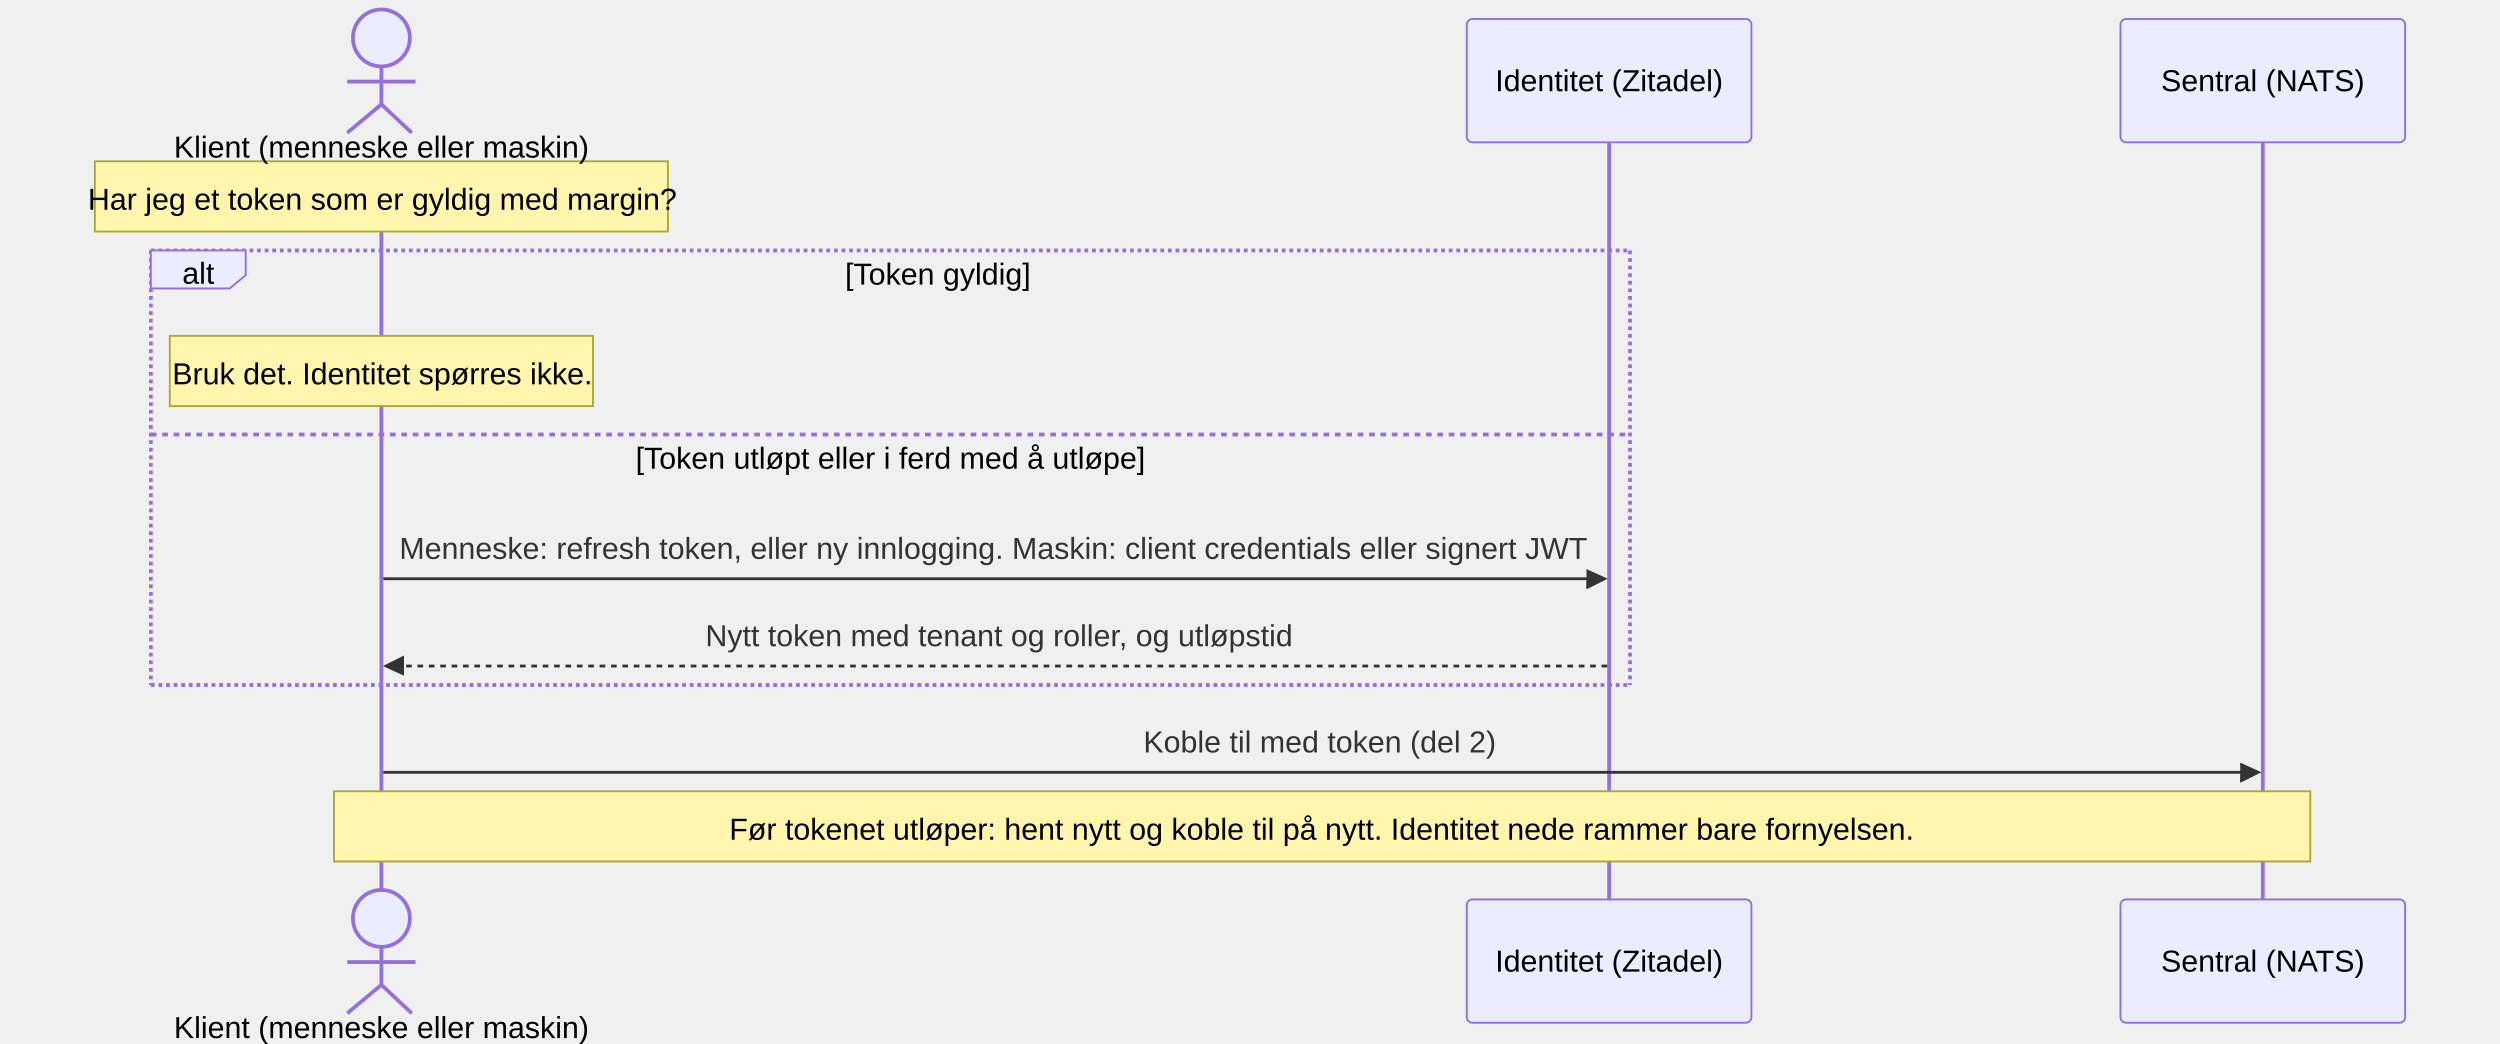
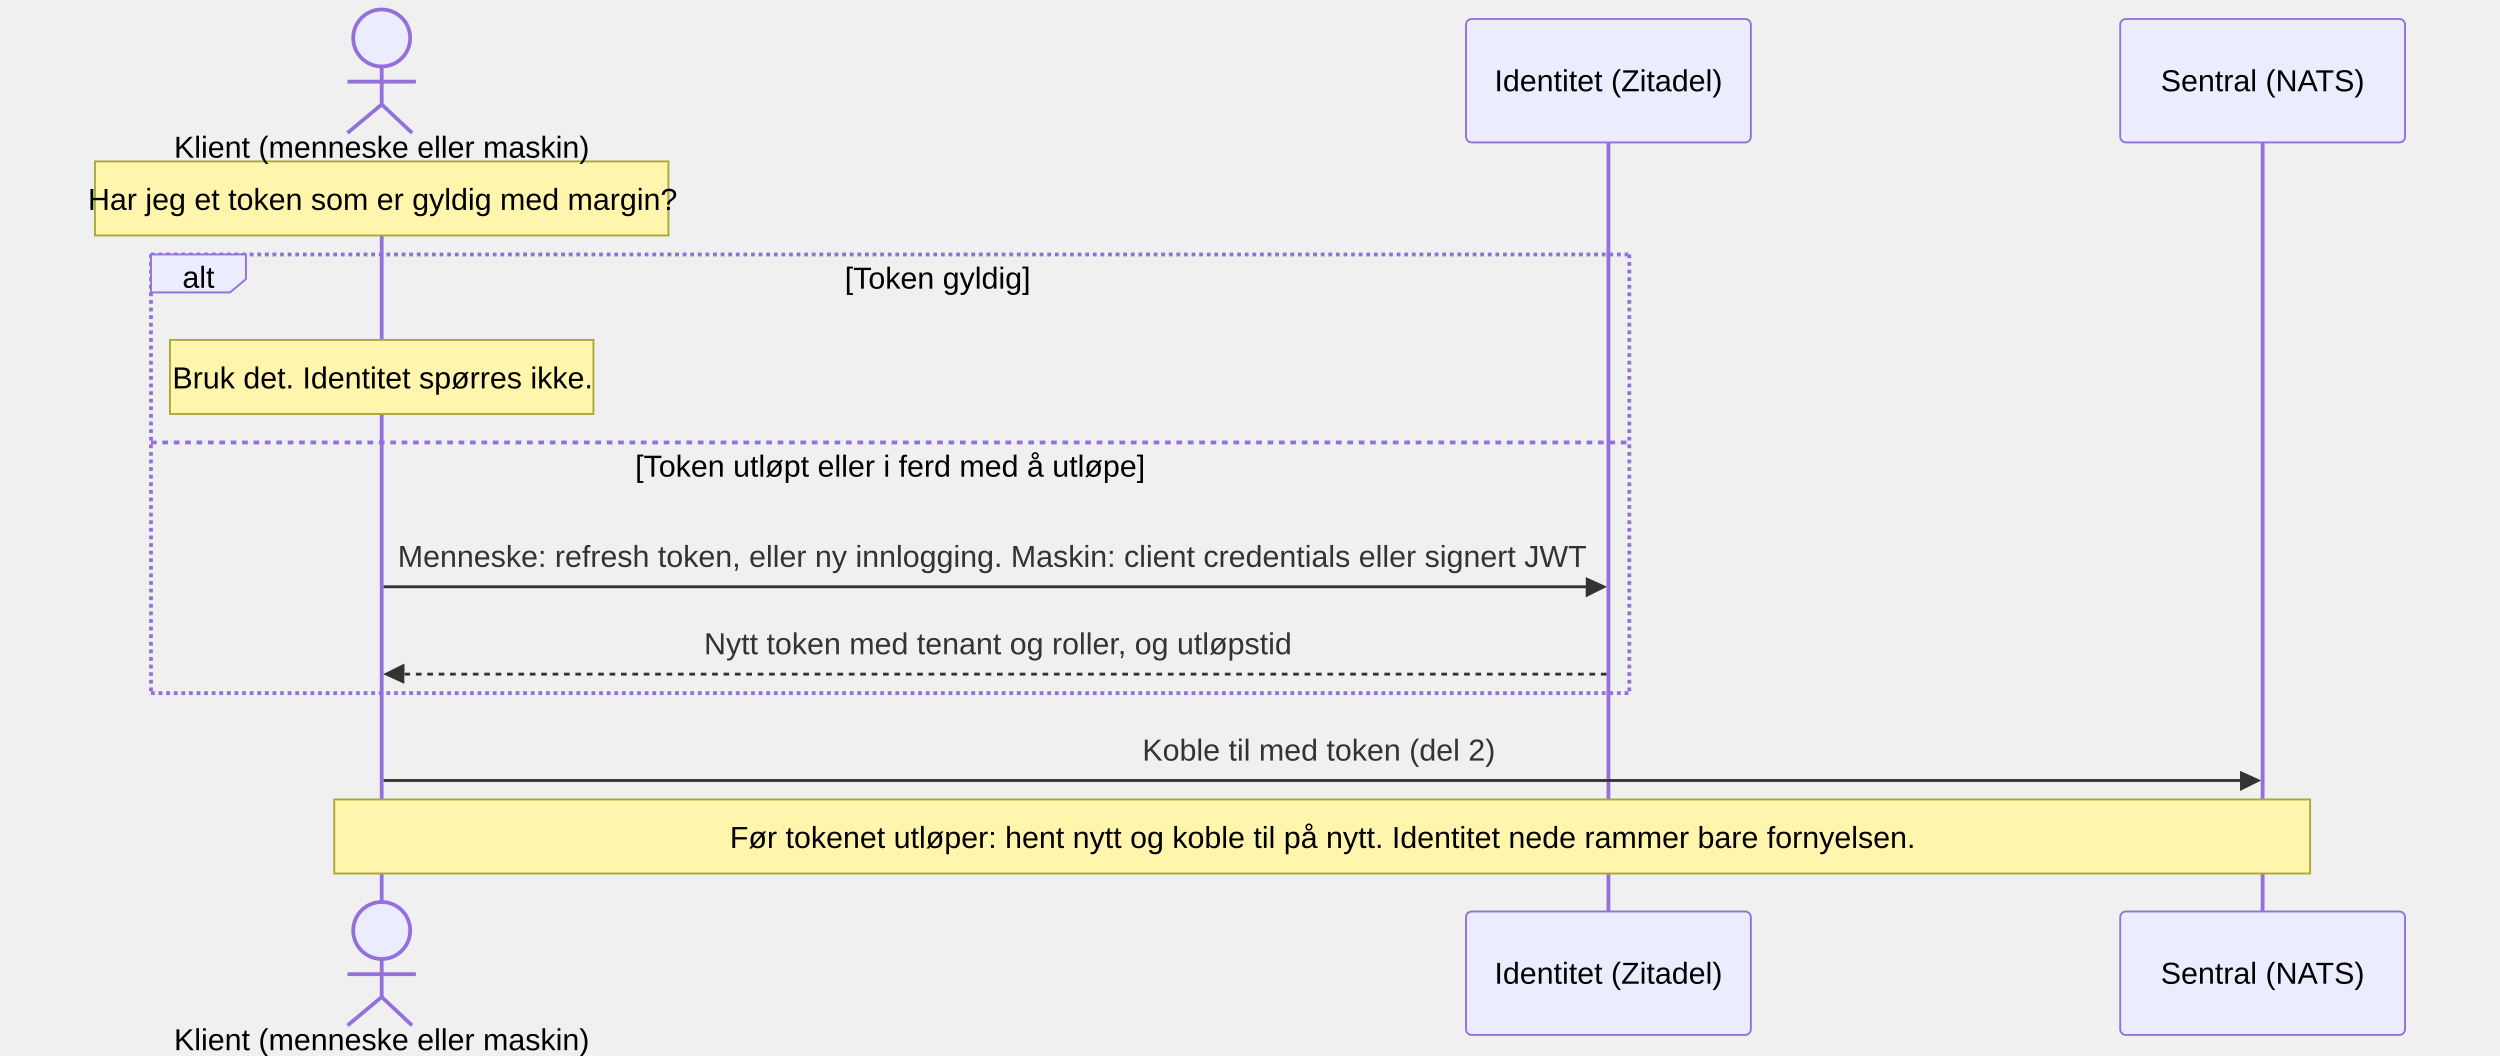
- <svg xmlns="http://www.w3.org/2000/svg" id="my-svg" width="100%" style="max-width: 1317.5px; background-color: white;" viewBox="-90.5 -10 1317.5 550" role="graphics-document document" aria-roledescription="sequence">
+ <svg xmlns="http://www.w3.org/2000/svg" id="my-svg" width="100%" style="max-width: 1316.5px; background-color: white;" viewBox="-90.5 -10 1316.5 556" role="graphics-document document" aria-roledescription="sequence">
  <g>
-     <rect x="1027" y="464" fill="#eaeaea" stroke="#666" width="150" height="65" name="N" rx="3" ry="3" class="actor actor-bottom" />
-     <text x="1102" y="496.5" dominant-baseline="central" alignment-baseline="central" class="actor actor-box" style="text-anchor: middle; font-size: 16px; font-weight: 400;">
-       <tspan x="1102" dy="0">Sentral (NATS)</tspan>
+     <rect x="1026" y="470" fill="#eaeaea" stroke="#666" width="150" height="65" name="N" rx="3" ry="3" class="actor actor-bottom" />
+     <text x="1101" y="502.5" dominant-baseline="central" alignment-baseline="central" class="actor actor-box" style="text-anchor: middle; font-size: 16px; font-weight: 400;">
+       <tspan x="1101" dy="0">Sentral (NATS)</tspan>
    </text>
  </g>
  <g>
-     <rect x="682.5" y="464" fill="#eaeaea" stroke="#666" width="150" height="65" name="Z" rx="3" ry="3" class="actor actor-bottom" />
-     <text x="757.5" y="496.5" dominant-baseline="central" alignment-baseline="central" class="actor actor-box" style="text-anchor: middle; font-size: 16px; font-weight: 400;">
-       <tspan x="757.5" dy="0">Identitet (Zitadel)</tspan>
+     <rect x="681.5" y="470" fill="#eaeaea" stroke="#666" width="150" height="65" name="Z" rx="3" ry="3" class="actor actor-bottom" />
+     <text x="756.5" y="502.5" dominant-baseline="central" alignment-baseline="central" class="actor actor-box" style="text-anchor: middle; font-size: 16px; font-weight: 400;">
+       <tspan x="756.5" dy="0">Identitet (Zitadel)</tspan>
    </text>
  </g>
  <g />
  <g>
-     <line id="actor2" x1="1102" y1="65" x2="1102" y2="464" class="actor-line 200" stroke-width="0.5px" stroke="#999" name="N" data-et="life-line" data-id="N" />
+     <line id="actor2" x1="1101" y1="65" x2="1101" y2="470" class="actor-line 200" stroke-width="0.5px" stroke="#999" name="N" data-et="life-line" data-id="N" />
    <g id="root-2" data-et="participant" data-type="participant" data-id="N">
-       <rect x="1027" y="0" fill="#eaeaea" stroke="#666" width="150" height="65" name="N" rx="3" ry="3" class="actor actor-top" />
-       <text x="1102" y="32.5" dominant-baseline="central" alignment-baseline="central" class="actor actor-box" style="text-anchor: middle; font-size: 16px; font-weight: 400;">
-         <tspan x="1102" dy="0">Sentral (NATS)</tspan>
+       <rect x="1026" y="0" fill="#eaeaea" stroke="#666" width="150" height="65" name="N" rx="3" ry="3" class="actor actor-top" />
+       <text x="1101" y="32.5" dominant-baseline="central" alignment-baseline="central" class="actor actor-box" style="text-anchor: middle; font-size: 16px; font-weight: 400;">
+         <tspan x="1101" dy="0">Sentral (NATS)</tspan>
      </text>
    </g>
  </g>
  <g>
-     <line id="actor1" x1="757.5" y1="65" x2="757.5" y2="464" class="actor-line 200" stroke-width="0.5px" stroke="#999" name="Z" data-et="life-line" data-id="Z" />
+     <line id="actor1" x1="756.5" y1="65" x2="756.5" y2="470" class="actor-line 200" stroke-width="0.5px" stroke="#999" name="Z" data-et="life-line" data-id="Z" />
    <g id="root-1" data-et="participant" data-type="participant" data-id="Z">
-       <rect x="682.5" y="0" fill="#eaeaea" stroke="#666" width="150" height="65" name="Z" rx="3" ry="3" class="actor actor-top" />
-       <text x="757.5" y="32.5" dominant-baseline="central" alignment-baseline="central" class="actor actor-box" style="text-anchor: middle; font-size: 16px; font-weight: 400;">
-         <tspan x="757.5" dy="0">Identitet (Zitadel)</tspan>
+       <rect x="681.5" y="0" fill="#eaeaea" stroke="#666" width="150" height="65" name="Z" rx="3" ry="3" class="actor actor-top" />
+       <text x="756.5" y="32.5" dominant-baseline="central" alignment-baseline="central" class="actor actor-box" style="text-anchor: middle; font-size: 16px; font-weight: 400;">
+         <tspan x="756.5" dy="0">Identitet (Zitadel)</tspan>
      </text>
    </g>
  </g>
  <g>
-     <line id="actor0" x1="110.5" y1="80" x2="110.5" y2="464" class="actor-line 200" stroke-width="0.5px" stroke="#999" name="K" data-et="life-line" data-id="K" />
+     <line id="actor0" x1="110.5" y1="80" x2="110.5" y2="470" class="actor-line 200" stroke-width="0.5px" stroke="#999" name="K" data-et="life-line" data-id="K" />
  </g>
  <style>#my-svg{font-family:"trebuchet ms",verdana,arial,sans-serif;font-size:16px;fill:#333;}@keyframes edge-animation-frame{from{stroke-dashoffset:0;}}@keyframes dash{to{stroke-dashoffset:0;}}#my-svg .edge-animation-slow{stroke-dasharray:9,5!important;stroke-dashoffset:900;animation:dash 50s linear infinite;stroke-linecap:round;}#my-svg .edge-animation-fast{stroke-dasharray:9,5!important;stroke-dashoffset:900;animation:dash 20s linear infinite;stroke-linecap:round;}#my-svg .error-icon{fill:#552222;}#my-svg .error-text{fill:#552222;stroke:#552222;}#my-svg .edge-thickness-normal{stroke-width:1px;}#my-svg .edge-thickness-thick{stroke-width:3.5px;}#my-svg .edge-pattern-solid{stroke-dasharray:0;}#my-svg .edge-thickness-invisible{stroke-width:0;fill:none;}#my-svg .edge-pattern-dashed{stroke-dasharray:3;}#my-svg .edge-pattern-dotted{stroke-dasharray:2;}#my-svg .marker{fill:#333333;stroke:#333333;}#my-svg .marker.cross{stroke:#333333;}#my-svg svg{font-family:"trebuchet ms",verdana,arial,sans-serif;font-size:16px;}#my-svg p{margin:0;}#my-svg .actor{stroke:#9370DB;fill:#ECECFF;stroke-width:1;}#my-svg rect.actor.outer-path[data-look="neo"]{filter:drop-shadow(1px 2px 2px rgba(185, 185, 185, 1));}#my-svg rect.note[data-look="neo"]{stroke:#aaaa33;fill:#fff5ad;filter:drop-shadow(1px 2px 2px rgba(185, 185, 185, 1));}#my-svg text.actor&gt;tspan{fill:black;stroke:none;}#my-svg .actor-line{stroke:#9370DB;}#my-svg .innerArc{stroke-width:1.5;stroke-dasharray:none;}#my-svg .messageLine0{stroke-width:1.5;stroke-dasharray:none;stroke:#333;}#my-svg .messageLine1{stroke-width:1.5;stroke-dasharray:2,2;stroke:#333;}#my-svg [id$="-arrowhead"] path{fill:#333;stroke:#333;}#my-svg .sequenceNumber{fill:white;}#my-svg [id$="-sequencenumber"]{fill:#333;}#my-svg [id$="-crosshead"] path{fill:#333;stroke:#333;}#my-svg .messageText{fill:#333;stroke:none;}#my-svg .labelBox{stroke:#9370DB;fill:#ECECFF;filter:none;}#my-svg .labelText,#my-svg .labelText&gt;tspan{fill:black;stroke:none;}#my-svg .loopText,#my-svg .loopText&gt;tspan{fill:black;stroke:none;}#my-svg .sectionTitle,#my-svg .sectionTitle&gt;tspan{fill:black;stroke:none;}#my-svg .loopLine{stroke-width:2px;stroke-dasharray:2,2;stroke:#9370DB;fill:#9370DB;}#my-svg .note{stroke:#aaaa33;fill:#fff5ad;}#my-svg .noteText,#my-svg .noteText&gt;tspan{fill:black;stroke:none;font-weight:normal;}#my-svg .activation0{fill:#f4f4f4;stroke:#666;}#my-svg .activation1{fill:#f4f4f4;stroke:#666;}#my-svg .activation2{fill:#f4f4f4;stroke:#666;}#my-svg .actorPopupMenu{position:absolute;}#my-svg .actorPopupMenuPanel{position:absolute;fill:#ECECFF;box-shadow:0px 8px 16px 0px rgba(0,0,0,0.2);filter:drop-shadow(3px 5px 2px rgb(0 0 0 / 0.4));}#my-svg .actor-man circle,#my-svg line{fill:#ECECFF;stroke-width:2px;}#my-svg g rect.rect{filter:drop-shadow(1px 2px 2px rgba(185, 185, 185, 1));stroke:#9370DB;}#my-svg .node .neo-node{stroke:#9370DB;}#my-svg [data-look="neo"].node rect,#my-svg [data-look="neo"].cluster rect,#my-svg [data-look="neo"].node polygon{stroke:#9370DB;filter:drop-shadow(1px 2px 2px rgba(185, 185, 185, 1));}#my-svg [data-look="neo"].swimlane.cluster rect{filter:none;}#my-svg [data-look="neo"].node path{stroke:#9370DB;stroke-width:1px;}#my-svg [data-look="neo"].node .outer-path{filter:drop-shadow(1px 2px 2px rgba(185, 185, 185, 1));}#my-svg [data-look="neo"].node .neo-line path{stroke:#9370DB;filter:none;}#my-svg [data-look="neo"].node circle{stroke:#9370DB;filter:drop-shadow(1px 2px 2px rgba(185, 185, 185, 1));}#my-svg [data-look="neo"].node circle .state-start{fill:#000000;}#my-svg [data-look="neo"].icon-shape .icon{fill:#9370DB;filter:drop-shadow(1px 2px 2px rgba(185, 185, 185, 1));}#my-svg [data-look="neo"].icon-shape .icon-neo path{stroke:#9370DB;filter:drop-shadow(1px 2px 2px rgba(185, 185, 185, 1));}#my-svg :root{--mermaid-font-family:"trebuchet ms",verdana,arial,sans-serif;}</style>
  <g />
  <defs>
    <symbol id="my-svg-computer" width="24" height="24">
      <path transform="scale(.5)" d="M2 2v13h20v-13h-20zm18 11h-16v-9h16v9zm-10.228 6l.466-1h3.524l.467 1h-4.457zm14.228 3h-24l2-6h2.104l-1.33 4h18.45l-1.297-4h2.073l2 6zm-5-10h-14v-7h14v7z" />
    </symbol>
  </defs>
  <defs>
    <symbol id="my-svg-database" fill-rule="evenodd" clip-rule="evenodd">
      <path transform="scale(.5)" d="M12.258.001l.256.004.255.005.253.008.251.01.249.012.247.015.246.016.242.019.241.02.239.023.236.024.233.027.231.028.229.031.225.032.223.034.22.036.217.038.214.04.211.041.208.043.205.045.201.046.198.048.194.05.191.051.187.053.183.054.18.056.175.057.172.059.168.06.163.061.16.063.155.064.15.066.074.033.073.033.071.034.07.034.069.035.068.035.067.035.066.035.064.036.064.036.062.036.06.036.06.037.058.037.058.037.055.038.055.038.053.038.052.038.051.039.05.039.048.039.047.039.045.04.044.04.043.04.041.04.04.041.039.041.037.041.036.041.034.041.033.042.032.042.03.042.029.042.027.042.026.043.024.043.023.043.021.043.02.043.018.044.017.043.015.044.013.044.012.044.011.045.009.044.007.045.006.045.004.045.002.045.001.045v17l-.001.045-.002.045-.004.045-.006.045-.007.045-.009.044-.011.045-.012.044-.013.044-.015.044-.017.043-.018.044-.02.043-.021.043-.023.043-.024.043-.026.043-.027.042-.029.042-.03.042-.032.042-.033.042-.034.041-.036.041-.037.041-.039.041-.04.041-.041.04-.043.04-.044.04-.045.04-.047.039-.048.039-.05.039-.051.039-.052.038-.053.038-.055.038-.055.038-.058.037-.058.037-.06.037-.06.036-.062.036-.064.036-.064.036-.066.035-.067.035-.068.035-.069.035-.07.034-.071.034-.073.033-.074.033-.15.066-.155.064-.16.063-.163.061-.168.06-.172.059-.175.057-.18.056-.183.054-.187.053-.191.051-.194.05-.198.048-.201.046-.205.045-.208.043-.211.041-.214.04-.217.038-.22.036-.223.034-.225.032-.229.031-.231.028-.233.027-.236.024-.239.023-.241.02-.242.019-.246.016-.247.015-.249.012-.251.01-.253.008-.255.005-.256.004-.258.001-.258-.001-.256-.004-.255-.005-.253-.008-.251-.01-.249-.012-.247-.015-.245-.016-.243-.019-.241-.02-.238-.023-.236-.024-.234-.027-.231-.028-.228-.031-.226-.032-.223-.034-.22-.036-.217-.038-.214-.04-.211-.041-.208-.043-.204-.045-.201-.046-.198-.048-.195-.05-.19-.051-.187-.053-.184-.054-.179-.056-.176-.057-.172-.059-.167-.06-.164-.061-.159-.063-.155-.064-.151-.066-.074-.033-.072-.033-.072-.034-.07-.034-.069-.035-.068-.035-.067-.035-.066-.035-.064-.036-.063-.036-.062-.036-.061-.036-.06-.037-.058-.037-.057-.037-.056-.038-.055-.038-.053-.038-.052-.038-.051-.039-.049-.039-.049-.039-.046-.039-.046-.04-.044-.04-.043-.04-.041-.04-.04-.041-.039-.041-.037-.041-.036-.041-.034-.041-.033-.042-.032-.042-.03-.042-.029-.042-.027-.042-.026-.043-.024-.043-.023-.043-.021-.043-.02-.043-.018-.044-.017-.043-.015-.044-.013-.044-.012-.044-.011-.045-.009-.044-.007-.045-.006-.045-.004-.045-.002-.045-.001-.045v-17l.001-.045.002-.045.004-.045.006-.045.007-.045.009-.044.011-.045.012-.044.013-.044.015-.044.017-.043.018-.044.02-.043.021-.043.023-.043.024-.043.026-.043.027-.042.029-.042.03-.042.032-.042.033-.042.034-.041.036-.041.037-.041.039-.041.04-.041.041-.04.043-.04.044-.04.046-.04.046-.039.049-.039.049-.039.051-.039.052-.038.053-.038.055-.038.056-.038.057-.037.058-.037.06-.037.061-.036.062-.036.063-.036.064-.036.066-.035.067-.035.068-.035.069-.035.07-.034.072-.034.072-.033.074-.033.151-.066.155-.064.159-.063.164-.061.167-.06.172-.059.176-.057.179-.056.184-.054.187-.053.19-.051.195-.05.198-.048.201-.046.204-.045.208-.043.211-.041.214-.04.217-.038.22-.036.223-.034.226-.032.228-.031.231-.028.234-.027.236-.024.238-.023.241-.02.243-.019.245-.016.247-.015.249-.012.251-.01.253-.008.255-.005.256-.004.258-.001.258.001zm-9.258 20.499v.01l.001.021.003.021.004.022.005.021.006.022.007.022.009.023.01.022.011.023.012.023.013.023.015.023.016.024.017.023.018.024.019.024.021.024.022.025.023.024.024.025.052.049.056.05.061.051.066.051.07.051.075.051.079.052.084.052.088.052.092.052.097.052.102.051.105.052.11.052.114.051.119.051.123.051.127.05.131.05.135.05.139.048.144.049.147.047.152.047.155.047.16.045.163.045.167.043.171.043.176.041.178.041.183.039.187.039.19.037.194.035.197.035.202.033.204.031.209.03.212.029.216.027.219.025.222.024.226.021.23.02.233.018.236.016.24.015.243.012.246.01.249.008.253.005.256.004.259.001.26-.001.257-.004.254-.005.25-.008.247-.011.244-.012.241-.014.237-.016.233-.018.231-.021.226-.021.224-.024.22-.026.216-.027.212-.028.21-.031.205-.031.202-.034.198-.034.194-.036.191-.037.187-.039.183-.04.179-.04.175-.042.172-.043.168-.044.163-.045.16-.046.155-.046.152-.047.148-.048.143-.049.139-.049.136-.05.131-.05.126-.05.123-.051.118-.052.114-.051.11-.052.106-.052.101-.052.096-.052.092-.052.088-.053.083-.051.079-.052.074-.052.07-.051.065-.051.06-.051.056-.05.051-.05.023-.024.023-.025.021-.024.02-.024.019-.024.018-.024.017-.024.015-.023.014-.024.013-.023.012-.023.01-.023.01-.022.008-.022.006-.022.006-.022.004-.022.004-.021.001-.021.001-.021v-4.127l-.077.055-.08.053-.083.054-.085.053-.087.052-.09.052-.093.051-.095.05-.097.05-.1.049-.102.049-.105.048-.106.047-.109.047-.111.046-.114.045-.115.045-.118.044-.12.043-.122.042-.124.042-.126.041-.128.04-.13.04-.132.038-.134.038-.135.037-.138.037-.139.035-.142.035-.143.034-.144.033-.147.032-.148.031-.15.03-.151.03-.153.029-.154.027-.156.027-.158.026-.159.025-.161.024-.162.023-.163.022-.165.021-.166.02-.167.019-.169.018-.169.017-.171.016-.173.015-.173.014-.175.013-.175.012-.177.011-.178.01-.179.008-.179.008-.181.006-.182.005-.182.004-.184.003-.184.002h-.37l-.184-.002-.184-.003-.182-.004-.182-.005-.181-.006-.179-.008-.179-.008-.178-.01-.176-.011-.176-.012-.175-.013-.173-.014-.172-.015-.171-.016-.17-.017-.169-.018-.167-.019-.166-.02-.165-.021-.163-.022-.162-.023-.161-.024-.159-.025-.157-.026-.156-.027-.155-.027-.153-.029-.151-.03-.15-.03-.148-.031-.146-.032-.145-.033-.143-.034-.141-.035-.14-.035-.137-.037-.136-.037-.134-.038-.132-.038-.13-.04-.128-.04-.126-.041-.124-.042-.122-.042-.12-.044-.117-.043-.116-.045-.113-.045-.112-.046-.109-.047-.106-.047-.105-.048-.102-.049-.1-.049-.097-.05-.095-.05-.093-.052-.09-.051-.087-.052-.085-.053-.083-.054-.08-.054-.077-.054v4.127zm0-5.654v.011l.001.021.003.021.004.021.005.022.006.022.007.022.009.022.01.022.011.023.012.023.013.023.015.024.016.023.017.024.018.024.019.024.021.024.022.024.023.025.024.024.052.05.056.05.061.05.066.051.07.051.075.052.079.051.084.052.088.052.092.052.097.052.102.052.105.052.11.051.114.051.119.052.123.05.127.051.131.05.135.049.139.049.144.048.147.048.152.047.155.046.16.045.163.045.167.044.171.042.176.042.178.04.183.04.187.038.19.037.194.036.197.034.202.033.204.032.209.03.212.028.216.027.219.025.222.024.226.022.23.02.233.018.236.016.24.014.243.012.246.01.249.008.253.006.256.003.259.001.26-.001.257-.003.254-.006.25-.008.247-.01.244-.012.241-.015.237-.016.233-.018.231-.02.226-.022.224-.024.22-.025.216-.027.212-.029.21-.03.205-.032.202-.033.198-.035.194-.036.191-.037.187-.039.183-.039.179-.041.175-.042.172-.043.168-.044.163-.045.16-.045.155-.047.152-.047.148-.048.143-.048.139-.05.136-.049.131-.05.126-.051.123-.051.118-.051.114-.052.11-.052.106-.052.101-.052.096-.052.092-.052.088-.052.083-.052.079-.052.074-.051.07-.052.065-.051.06-.05.056-.051.051-.049.023-.025.023-.024.021-.025.02-.024.019-.024.018-.024.017-.024.015-.023.014-.023.013-.024.012-.022.01-.023.01-.023.008-.022.006-.022.006-.022.004-.021.004-.022.001-.021.001-.021v-4.139l-.077.054-.08.054-.083.054-.085.052-.087.053-.09.051-.093.051-.095.051-.097.05-.1.049-.102.049-.105.048-.106.047-.109.047-.111.046-.114.045-.115.044-.118.044-.12.044-.122.042-.124.042-.126.041-.128.04-.13.039-.132.039-.134.038-.135.037-.138.036-.139.036-.142.035-.143.033-.144.033-.147.033-.148.031-.15.03-.151.03-.153.028-.154.028-.156.027-.158.026-.159.025-.161.024-.162.023-.163.022-.165.021-.166.02-.167.019-.169.018-.169.017-.171.016-.173.015-.173.014-.175.013-.175.012-.177.011-.178.009-.179.009-.179.007-.181.007-.182.005-.182.004-.184.003-.184.002h-.37l-.184-.002-.184-.003-.182-.004-.182-.005-.181-.007-.179-.007-.179-.009-.178-.009-.176-.011-.176-.012-.175-.013-.173-.014-.172-.015-.171-.016-.17-.017-.169-.018-.167-.019-.166-.02-.165-.021-.163-.022-.162-.023-.161-.024-.159-.025-.157-.026-.156-.027-.155-.028-.153-.028-.151-.03-.15-.03-.148-.031-.146-.033-.145-.033-.143-.033-.141-.035-.14-.036-.137-.036-.136-.037-.134-.038-.132-.039-.13-.039-.128-.04-.126-.041-.124-.042-.122-.043-.12-.043-.117-.044-.116-.044-.113-.046-.112-.046-.109-.046-.106-.047-.105-.048-.102-.049-.1-.049-.097-.05-.095-.051-.093-.051-.09-.051-.087-.053-.085-.052-.083-.054-.08-.054-.077-.054v4.139zm0-5.666v.011l.001.02.003.022.004.021.005.022.006.021.007.022.009.023.01.022.011.023.012.023.013.023.015.023.016.024.017.024.018.023.019.024.021.025.022.024.023.024.024.025.052.05.056.05.061.05.066.051.07.051.075.052.079.051.084.052.088.052.092.052.097.052.102.052.105.051.11.052.114.051.119.051.123.051.127.05.131.05.135.05.139.049.144.048.147.048.152.047.155.046.16.045.163.045.167.043.171.043.176.042.178.04.183.04.187.038.19.037.194.036.197.034.202.033.204.032.209.03.212.028.216.027.219.025.222.024.226.021.23.02.233.018.236.017.24.014.243.012.246.01.249.008.253.006.256.003.259.001.26-.001.257-.003.254-.006.25-.008.247-.01.244-.013.241-.014.237-.016.233-.018.231-.02.226-.022.224-.024.22-.025.216-.027.212-.029.21-.03.205-.032.202-.033.198-.035.194-.036.191-.037.187-.039.183-.039.179-.041.175-.042.172-.043.168-.044.163-.045.16-.045.155-.047.152-.047.148-.048.143-.049.139-.049.136-.049.131-.051.126-.05.123-.051.118-.052.114-.051.11-.052.106-.052.101-.052.096-.052.092-.052.088-.052.083-.052.079-.052.074-.052.07-.051.065-.051.06-.051.056-.05.051-.049.023-.025.023-.025.021-.024.02-.024.019-.024.018-.024.017-.024.015-.023.014-.024.013-.023.012-.023.01-.022.01-.023.008-.022.006-.022.006-.022.004-.022.004-.021.001-.021.001-.021v-4.153l-.077.054-.08.054-.083.053-.085.053-.087.053-.09.051-.093.051-.095.051-.097.05-.1.049-.102.048-.105.048-.106.048-.109.046-.111.046-.114.046-.115.044-.118.044-.12.043-.122.043-.124.042-.126.041-.128.04-.13.039-.132.039-.134.038-.135.037-.138.036-.139.036-.142.034-.143.034-.144.033-.147.032-.148.032-.15.03-.151.03-.153.028-.154.028-.156.027-.158.026-.159.024-.161.024-.162.023-.163.023-.165.021-.166.02-.167.019-.169.018-.169.017-.171.016-.173.015-.173.014-.175.013-.175.012-.177.01-.178.01-.179.009-.179.007-.181.006-.182.006-.182.004-.184.003-.184.001-.185.001-.185-.001-.184-.001-.184-.003-.182-.004-.182-.006-.181-.006-.179-.007-.179-.009-.178-.01-.176-.01-.176-.012-.175-.013-.173-.014-.172-.015-.171-.016-.17-.017-.169-.018-.167-.019-.166-.02-.165-.021-.163-.023-.162-.023-.161-.024-.159-.024-.157-.026-.156-.027-.155-.028-.153-.028-.151-.03-.15-.03-.148-.032-.146-.032-.145-.033-.143-.034-.141-.034-.14-.036-.137-.036-.136-.037-.134-.038-.132-.039-.13-.039-.128-.041-.126-.041-.124-.041-.122-.043-.12-.043-.117-.044-.116-.044-.113-.046-.112-.046-.109-.046-.106-.048-.105-.048-.102-.048-.1-.05-.097-.049-.095-.051-.093-.051-.09-.052-.087-.052-.085-.053-.083-.053-.08-.054-.077-.054v4.153zm8.74-8.179l-.257.004-.254.005-.25.008-.247.011-.244.012-.241.014-.237.016-.233.018-.231.021-.226.022-.224.023-.22.026-.216.027-.212.028-.21.031-.205.032-.202.033-.198.034-.194.036-.191.038-.187.038-.183.04-.179.041-.175.042-.172.043-.168.043-.163.045-.16.046-.155.046-.152.048-.148.048-.143.048-.139.049-.136.05-.131.05-.126.051-.123.051-.118.051-.114.052-.11.052-.106.052-.101.052-.096.052-.092.052-.088.052-.083.052-.079.052-.074.051-.07.052-.065.051-.06.05-.056.05-.051.05-.023.025-.023.024-.021.024-.02.025-.019.024-.018.024-.017.023-.015.024-.014.023-.013.023-.012.023-.01.023-.01.022-.008.022-.006.023-.006.021-.004.022-.004.021-.001.021-.001.021.001.021.001.021.004.021.004.022.006.021.006.023.008.022.01.022.01.023.012.023.013.023.014.023.015.024.017.023.018.024.019.024.02.025.021.024.023.024.023.025.051.05.056.05.06.05.065.051.07.052.074.051.079.052.083.052.088.052.092.052.096.052.101.052.106.052.11.052.114.052.118.051.123.051.126.051.131.05.136.05.139.049.143.048.148.048.152.048.155.046.16.046.163.045.168.043.172.043.175.042.179.041.183.04.187.038.191.038.194.036.198.034.202.033.205.032.21.031.212.028.216.027.22.026.224.023.226.022.231.021.233.018.237.016.241.014.244.012.247.011.25.008.254.005.257.004.26.001.26-.001.257-.004.254-.005.25-.008.247-.011.244-.012.241-.014.237-.016.233-.018.231-.021.226-.022.224-.023.22-.026.216-.027.212-.028.21-.031.205-.032.202-.033.198-.034.194-.036.191-.038.187-.038.183-.04.179-.041.175-.042.172-.043.168-.043.163-.045.16-.046.155-.046.152-.048.148-.048.143-.048.139-.049.136-.05.131-.05.126-.051.123-.051.118-.051.114-.052.11-.052.106-.052.101-.052.096-.052.092-.052.088-.052.083-.052.079-.052.074-.051.07-.052.065-.051.06-.05.056-.05.051-.05.023-.025.023-.024.021-.024.02-.025.019-.024.018-.024.017-.023.015-.024.014-.023.013-.023.012-.023.01-.023.01-.022.008-.022.006-.023.006-.021.004-.022.004-.021.001-.021.001-.021-.001-.021-.001-.021-.004-.021-.004-.022-.006-.021-.006-.023-.008-.022-.01-.022-.01-.023-.012-.023-.013-.023-.014-.023-.015-.024-.017-.023-.018-.024-.019-.024-.02-.025-.021-.024-.023-.024-.023-.025-.051-.05-.056-.05-.06-.05-.065-.051-.07-.052-.074-.051-.079-.052-.083-.052-.088-.052-.092-.052-.096-.052-.101-.052-.106-.052-.11-.052-.114-.052-.118-.051-.123-.051-.126-.051-.131-.05-.136-.05-.139-.049-.143-.048-.148-.048-.152-.048-.155-.046-.16-.046-.163-.045-.168-.043-.172-.043-.175-.042-.179-.041-.183-.04-.187-.038-.191-.038-.194-.036-.198-.034-.202-.033-.205-.032-.21-.031-.212-.028-.216-.027-.22-.026-.224-.023-.226-.022-.231-.021-.233-.018-.237-.016-.241-.014-.244-.012-.247-.011-.25-.008-.254-.005-.257-.004-.26-.001-.26.001z" />
    </symbol>
  </defs>
  <defs>
    <symbol id="my-svg-clock" width="24" height="24">
      <path transform="scale(.5)" d="M12 2c5.514 0 10 4.486 10 10s-4.486 10-10 10-10-4.486-10-10 4.486-10 10-10zm0-2c-6.627 0-12 5.373-12 12s5.373 12 12 12 12-5.373 12-12-5.373-12-12-12zm5.848 12.459c.202.038.202.333.001.372-1.907.361-6.045 1.111-6.547 1.111-.719 0-1.301-.582-1.301-1.301 0-.512.77-5.447 1.125-7.445.034-.192.312-.181.343.014l.985 6.238 5.394 1.011z" />
    </symbol>
  </defs>
  <defs>
    <marker id="my-svg-arrowhead" refX="7.9" refY="5" markerUnits="userSpaceOnUse" markerWidth="12" markerHeight="12" orient="auto-start-reverse">
      <path d="M -1 0 L 10 5 L 0 10 z" />
    </marker>
  </defs>
  <defs>
    <marker id="my-svg-crosshead" markerWidth="15" markerHeight="8" orient="auto" refX="4" refY="4.5">
      <path fill="none" stroke="#000000" stroke-width="1pt" d="M 1,2 L 6,7 M 6,2 L 1,7" style="stroke-dasharray: 0, 0;" />
    </marker>
  </defs>
  <defs>
    <marker id="my-svg-filled-head" refX="15.5" refY="7" markerWidth="20" markerHeight="28" orient="auto">
      <path d="M 18,7 L9,13 L14,7 L9,1 Z" />
    </marker>
  </defs>
  <defs>
    <marker id="my-svg-sequencenumber" refX="15" refY="15" markerWidth="60" markerHeight="40" orient="auto">
      <circle cx="15" cy="15" r="6" />
    </marker>
  </defs>
  <defs>
    <marker id="my-svg-solidTopArrowHead" refX="7.9" refY="7.25" markerUnits="userSpaceOnUse" markerWidth="12" markerHeight="12" orient="auto-start-reverse">
      <path d="M 0 0 L 10 8 L 0 8 z" />
    </marker>
  </defs>
  <defs>
    <marker id="my-svg-solidBottomArrowHead" refX="7.9" refY="0.75" markerUnits="userSpaceOnUse" markerWidth="12" markerHeight="12" orient="auto-start-reverse">
      <path d="M 0 0 L 10 0 L 0 8 z" />
    </marker>
  </defs>
  <defs>
    <marker id="my-svg-stickTopArrowHead" refX="7.5" refY="7" markerUnits="userSpaceOnUse" markerWidth="12" markerHeight="12" orient="auto-start-reverse">
      <path d="M 0 0 L 7 7" stroke="black" stroke-width="1.5" fill="none" />
    </marker>
  </defs>
  <defs>
    <marker id="my-svg-stickBottomArrowHead" refX="7.5" refY="0" markerUnits="userSpaceOnUse" markerWidth="12" markerHeight="12" orient="auto-start-reverse">
      <path d="M 0 7 L 7 0" stroke="black" stroke-width="1.5" fill="none" />
    </marker>
  </defs>
  <g data-et="note" data-id="i0">
-     <rect x="-40.5" y="75" fill="#EDF2AE" stroke="#666" width="302" height="37" class="note" />
+     <rect x="-40.5" y="75" fill="#EDF2AE" stroke="#666" width="302" height="39" class="note" />
    <text x="111" y="80" text-anchor="middle" dominant-baseline="middle" alignment-baseline="middle" class="noteText" dy="1em" style="font-size: 16px; font-weight: 400;">
      <tspan x="111">Har jeg et token som er gyldig med margin?</tspan>
    </text>
  </g>
  <g data-et="note" data-id="i2">
-     <rect x="-1" y="167" fill="#EDF2AE" stroke="#666" width="223" height="37" class="note" />
-     <text x="111" y="172" text-anchor="middle" dominant-baseline="middle" alignment-baseline="middle" class="noteText" dy="1em" style="font-size: 16px; font-weight: 400;">
+     <rect x="-1" y="169" fill="#EDF2AE" stroke="#666" width="223" height="39" class="note" />
+     <text x="111" y="174" text-anchor="middle" dominant-baseline="middle" alignment-baseline="middle" class="noteText" dy="1em" style="font-size: 16px; font-weight: 400;">
      <tspan x="111">Bruk det. Identitet spørres ikke.</tspan>
    </text>
  </g>
  <g data-et="control-structure" data-id="i6">
-     <line x1="-11" y1="122" x2="768.5" y2="122" class="loopLine" />
-     <line x1="768.5" y1="122" x2="768.5" y2="351" class="loopLine" />
-     <line x1="-11" y1="351" x2="768.5" y2="351" class="loopLine" />
-     <line x1="-11" y1="122" x2="-11" y2="351" class="loopLine" />
-     <line x1="-11" y1="219" x2="768.5" y2="219" class="loopLine" style="stroke-dasharray: 3, 3;" />
-     <polygon points="-11,122 39,122 39,135 30.6,142 -11,142" class="labelBox" />
-     <text x="14" y="135" text-anchor="middle" dominant-baseline="middle" alignment-baseline="middle" class="labelText" style="font-size: 16px; font-weight: 400;">alt</text>
-     <text x="403.75" y="140" text-anchor="middle" class="loopText" style="font-size: 16px; font-weight: 400;">
-       <tspan x="403.75">[Token gyldig]</tspan>
+     <line x1="-11" y1="124" x2="767.5" y2="124" class="loopLine" />
+     <line x1="767.5" y1="124" x2="767.5" y2="355" class="loopLine" />
+     <line x1="-11" y1="355" x2="767.5" y2="355" class="loopLine" />
+     <line x1="-11" y1="124" x2="-11" y2="355" class="loopLine" />
+     <line x1="-11" y1="223" x2="767.5" y2="223" class="loopLine" style="stroke-dasharray: 3, 3;" />
+     <polygon points="-11,124 39,124 39,137 30.6,144 -11,144" class="labelBox" />
+     <text x="14" y="137" text-anchor="middle" dominant-baseline="middle" alignment-baseline="middle" class="labelText" style="font-size: 16px; font-weight: 400;">alt</text>
+     <text x="403.25" y="142" text-anchor="middle" class="loopText" style="font-size: 16px; font-weight: 400;">
+       <tspan x="403.25">[Token gyldig]</tspan>
    </text>
-     <text x="378.75" y="237" text-anchor="middle" class="sectionTitle" style="font-size: 16px; font-weight: 400;">[Token utløpt eller i ferd med å utløpe]</text>
+     <text x="378.25" y="241" text-anchor="middle" class="sectionTitle" style="font-size: 16px; font-weight: 400;">[Token utløpt eller i ferd med å utløpe]</text>
  </g>
  <g data-et="note" data-id="i8">
-     <rect x="85.5" y="407" fill="#EDF2AE" stroke="#666" width="1041.5" height="37" class="note" />
-     <text x="606" y="412" text-anchor="middle" dominant-baseline="middle" alignment-baseline="middle" class="noteText" dy="1em" style="font-size: 16px; font-weight: 400;">
+     <rect x="85.5" y="411" fill="#EDF2AE" stroke="#666" width="1040.5" height="39" class="note" />
+     <text x="606" y="416" text-anchor="middle" dominant-baseline="middle" alignment-baseline="middle" class="noteText" dy="1em" style="font-size: 16px; font-weight: 400;">
      <tspan x="606">Før tokenet utløper: hent nytt og koble til på nytt. Identitet nede rammer bare fornyelsen.</tspan>
    </text>
  </g>
  <g class="actor-man actor-top" name="K" data-et="participant" data-type="actor" data-id="K" style="stroke: rgb(147, 112, 219);">
    <line id="actor-man-torso0" x1="110.5" y1="25" x2="110.5" y2="45" />
    <line id="actor-man-arms0" x1="92.5" y1="33" x2="128.5" y2="33" />
    <line x1="92.5" y1="60" x2="110.5" y2="45" />
    <line x1="110.5" y1="45" x2="126.5" y2="60" />
    <circle cx="110.5" cy="10" r="15" width="221" height="65" />
    <text x="110.5" y="67.5" dominant-baseline="central" alignment-baseline="central" class="actor actor-man" style="text-anchor: middle; font-size: 16px; font-weight: 400;">
      <tspan x="110.5" dy="0">Klient (menneske eller maskin)</tspan>
    </text>
  </g>
-   <text x="433" y="264" text-anchor="middle" dominant-baseline="middle" alignment-baseline="middle" class="messageText" dy="1em" style="font-size: 16px; font-weight: 400;">Menneske: refresh token, eller ny innlogging. Maskin: client credentials eller signert JWT</text>
-   <line x1="111.5" y1="295" x2="753.5" y2="295" class="messageLine0" data-et="message" data-id="i4" data-from="K" data-to="Z" stroke-width="2" stroke="none" marker-end="url(#my-svg-arrowhead)" style="fill: none;" />
-   <text x="436" y="310" text-anchor="middle" dominant-baseline="middle" alignment-baseline="middle" class="messageText" dy="1em" style="font-size: 16px; font-weight: 400;">Nytt token med tenant og roller, og utløpstid</text>
-   <line x1="756.5" y1="341" x2="114.5" y2="341" class="messageLine1" data-et="message" data-id="i5" data-from="Z" data-to="K" stroke-width="2" stroke="none" marker-end="url(#my-svg-arrowhead)" style="stroke-dasharray: 3, 3; fill: none;" />
-   <text x="605" y="366" text-anchor="middle" dominant-baseline="middle" alignment-baseline="middle" class="messageText" dy="1em" style="font-size: 16px; font-weight: 400;">Koble til med token (del 2)</text>
-   <line x1="111.5" y1="397" x2="1098" y2="397" class="messageLine0" data-et="message" data-id="i7" data-from="K" data-to="N" stroke-width="2" stroke="none" marker-end="url(#my-svg-arrowhead)" style="fill: none;" />
+   <text x="432" y="268" text-anchor="middle" dominant-baseline="middle" alignment-baseline="middle" class="messageText" dy="1em" style="font-size: 16px; font-weight: 400;">Menneske: refresh token, eller ny innlogging. Maskin: client credentials eller signert JWT</text>
+   <line x1="111.5" y1="299" x2="752.5" y2="299" class="messageLine0" data-et="message" data-id="i4" data-from="K" data-to="Z" stroke-width="2" stroke="none" marker-end="url(#my-svg-arrowhead)" style="fill: none;" />
+   <text x="435" y="314" text-anchor="middle" dominant-baseline="middle" alignment-baseline="middle" class="messageText" dy="1em" style="font-size: 16px; font-weight: 400;">Nytt token med tenant og roller, og utløpstid</text>
+   <line x1="755.5" y1="345" x2="114.5" y2="345" class="messageLine1" data-et="message" data-id="i5" data-from="Z" data-to="K" stroke-width="2" stroke="none" marker-end="url(#my-svg-arrowhead)" style="stroke-dasharray: 3, 3; fill: none;" />
+   <text x="604" y="370" text-anchor="middle" dominant-baseline="middle" alignment-baseline="middle" class="messageText" dy="1em" style="font-size: 16px; font-weight: 400;">Koble til med token (del 2)</text>
+   <line x1="111.5" y1="401" x2="1097" y2="401" class="messageLine0" data-et="message" data-id="i7" data-from="K" data-to="N" stroke-width="2" stroke="none" marker-end="url(#my-svg-arrowhead)" style="fill: none;" />
  <g class="actor-man actor-bottom" name="K" style="stroke: rgb(147, 112, 219);">
-     <line id="actor-man-torso2" x1="110.5" y1="489" x2="110.5" y2="509" />
-     <line id="actor-man-arms2" x1="92.5" y1="497" x2="128.5" y2="497" />
-     <line x1="92.5" y1="524" x2="110.5" y2="509" />
-     <line x1="110.5" y1="509" x2="126.5" y2="524" />
-     <circle cx="110.5" cy="474" r="15" width="221" height="65" />
-     <text x="110.5" y="531.5" dominant-baseline="central" alignment-baseline="central" class="actor actor-man" style="text-anchor: middle; font-size: 16px; font-weight: 400;">
+     <line id="actor-man-torso2" x1="110.5" y1="495" x2="110.5" y2="515" />
+     <line id="actor-man-arms2" x1="92.5" y1="503" x2="128.5" y2="503" />
+     <line x1="92.5" y1="530" x2="110.5" y2="515" />
+     <line x1="110.5" y1="515" x2="126.5" y2="530" />
+     <circle cx="110.5" cy="480" r="15" width="221" height="65" />
+     <text x="110.5" y="537.5" dominant-baseline="central" alignment-baseline="central" class="actor actor-man" style="text-anchor: middle; font-size: 16px; font-weight: 400;">
      <tspan x="110.5" dy="0">Klient (menneske eller maskin)</tspan>
    </text>
  </g>
</svg>
